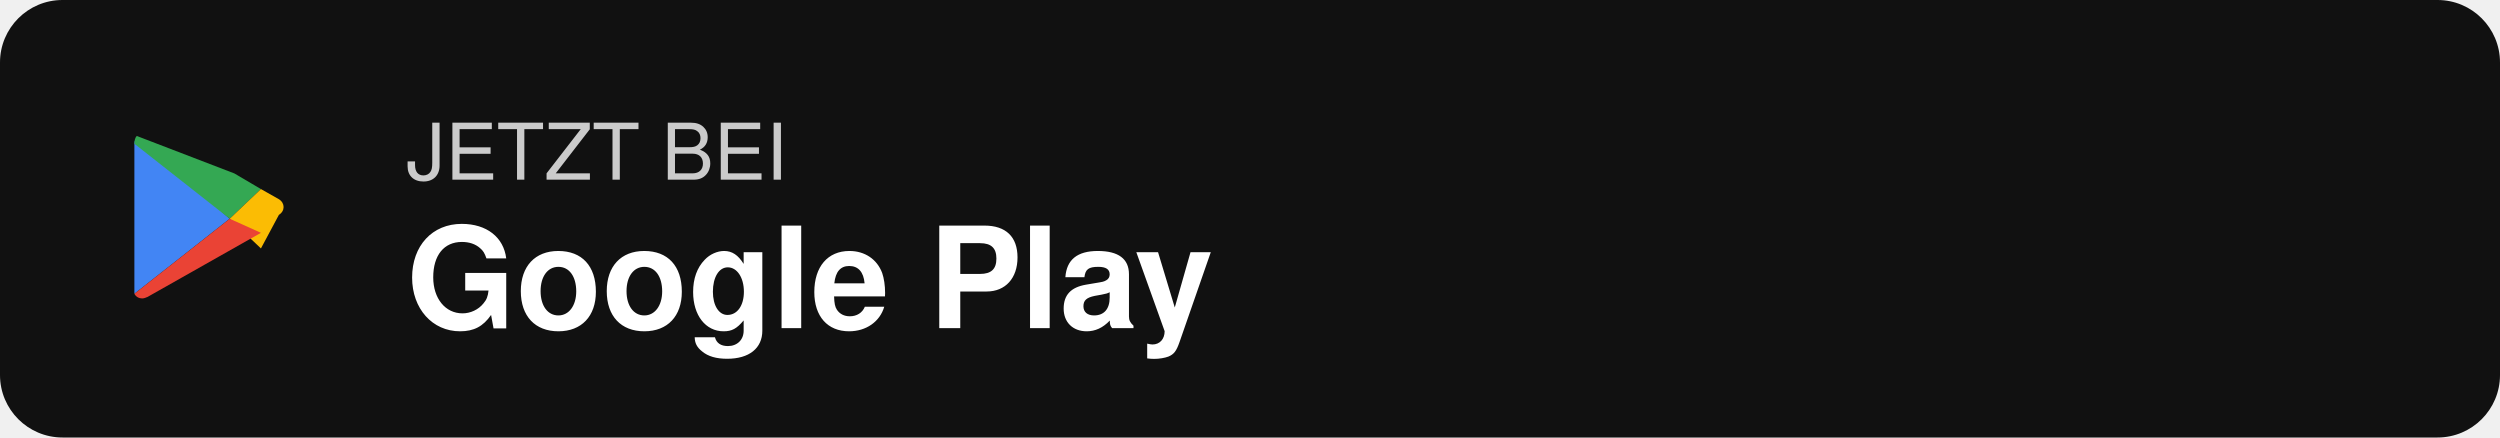
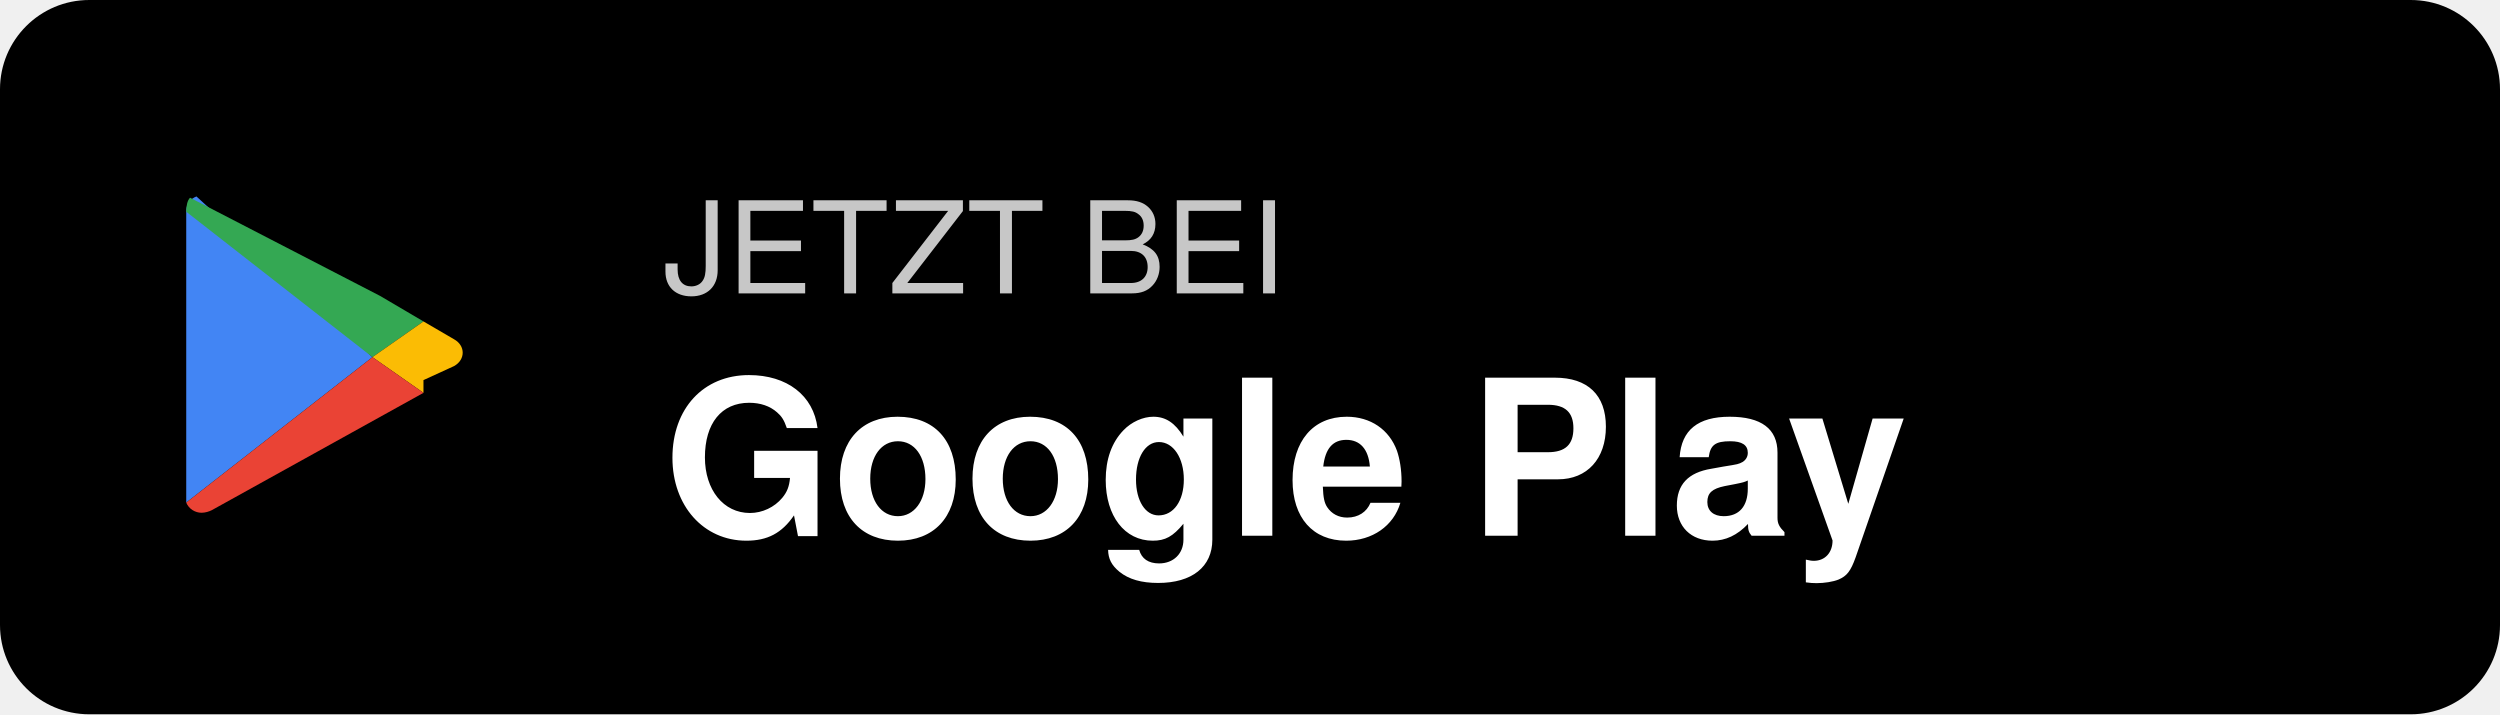
- <svg xmlns="http://www.w3.org/2000/svg" width="320" height="56" viewBox="0 0 320 56" role="img">
-   <rect width="320" height="56" rx="8" fill="#111" />
-   <g transform="translate(16 16)">
-     <path fill="#4285F4" d="M1.2 21.6V2.4c0-.4.2-.7.5-.8L13.4 12 1.2 21.6z" />
-     <path fill="#34A853" d="M17.4 8.2 14 6.2 1.5 1.4C1.3 1.6 1.2 2 1.2 2.4L13.4 12l4-3.8z" />
-     <path fill="#FBBC04" d="M17.4 15.8 13.4 12l4-3.8 2.3 1.3c.8.5.8 1.5 0 2z" />
-     <path fill="#EA4335" d="M13.4 12 1.2 21.6c.2.4.6.6 1 .6.2 0 .5-.1.7-.2l14.5-8.2L13.4 12z" />
+ <svg xmlns="http://www.w3.org/2000/svg" width="196" height="56" viewBox="0 0 196 56" role="img">
+   <rect width="196" height="56" rx="7" fill="#000" />
+   <g transform="translate(14 15)">
+     <path fill="#4285F4" d="M.6 24.4V1.6c0-.6.3-1 .8-1.2L15.2 13 .6 24.4z" />
+     <path fill="#34A853" d="M19.2 10.2 15.8 8.2.9.5C.7.7.6 1.1.6 1.6L15.2 13l4-2.8z" />
+     <path fill="#FBBC04" d="M19.2 15.8 15.2 13l4-2.8 2.4 1.4c.9.5.9 1.6 0 2.1l-2.4 1.1z" />
+     <path fill="#EA4335" d="M15.2 13 .6 24.4c.2.5.7.8 1.2.8.3 0 .6-.1.8-.2L19.2 15.8 15.2 13z" />
  </g>
-   <text x="52" y="23" fill="#fff" fill-opacity="0.78" font-family="Helvetica, Arial, sans-serif" font-size="10" font-weight="500">JETZT BEI</text>
-   <text x="52" y="42" fill="#fff" font-family="Helvetica, Arial, sans-serif" font-size="18" font-weight="700">Google Play</text>
+   <text x="52" y="23" fill="#fff" fill-opacity="0.78" font-family="-apple-system, BlinkMacSystemFont, 'Segoe UI', Helvetica, Arial, sans-serif" font-size="10" font-weight="500">JETZT BEI</text>
+   <text x="52" y="42" fill="#fff" font-family="-apple-system, BlinkMacSystemFont, 'Segoe UI', Helvetica, Arial, sans-serif" font-size="17" font-weight="700">Google Play</text>
</svg>
